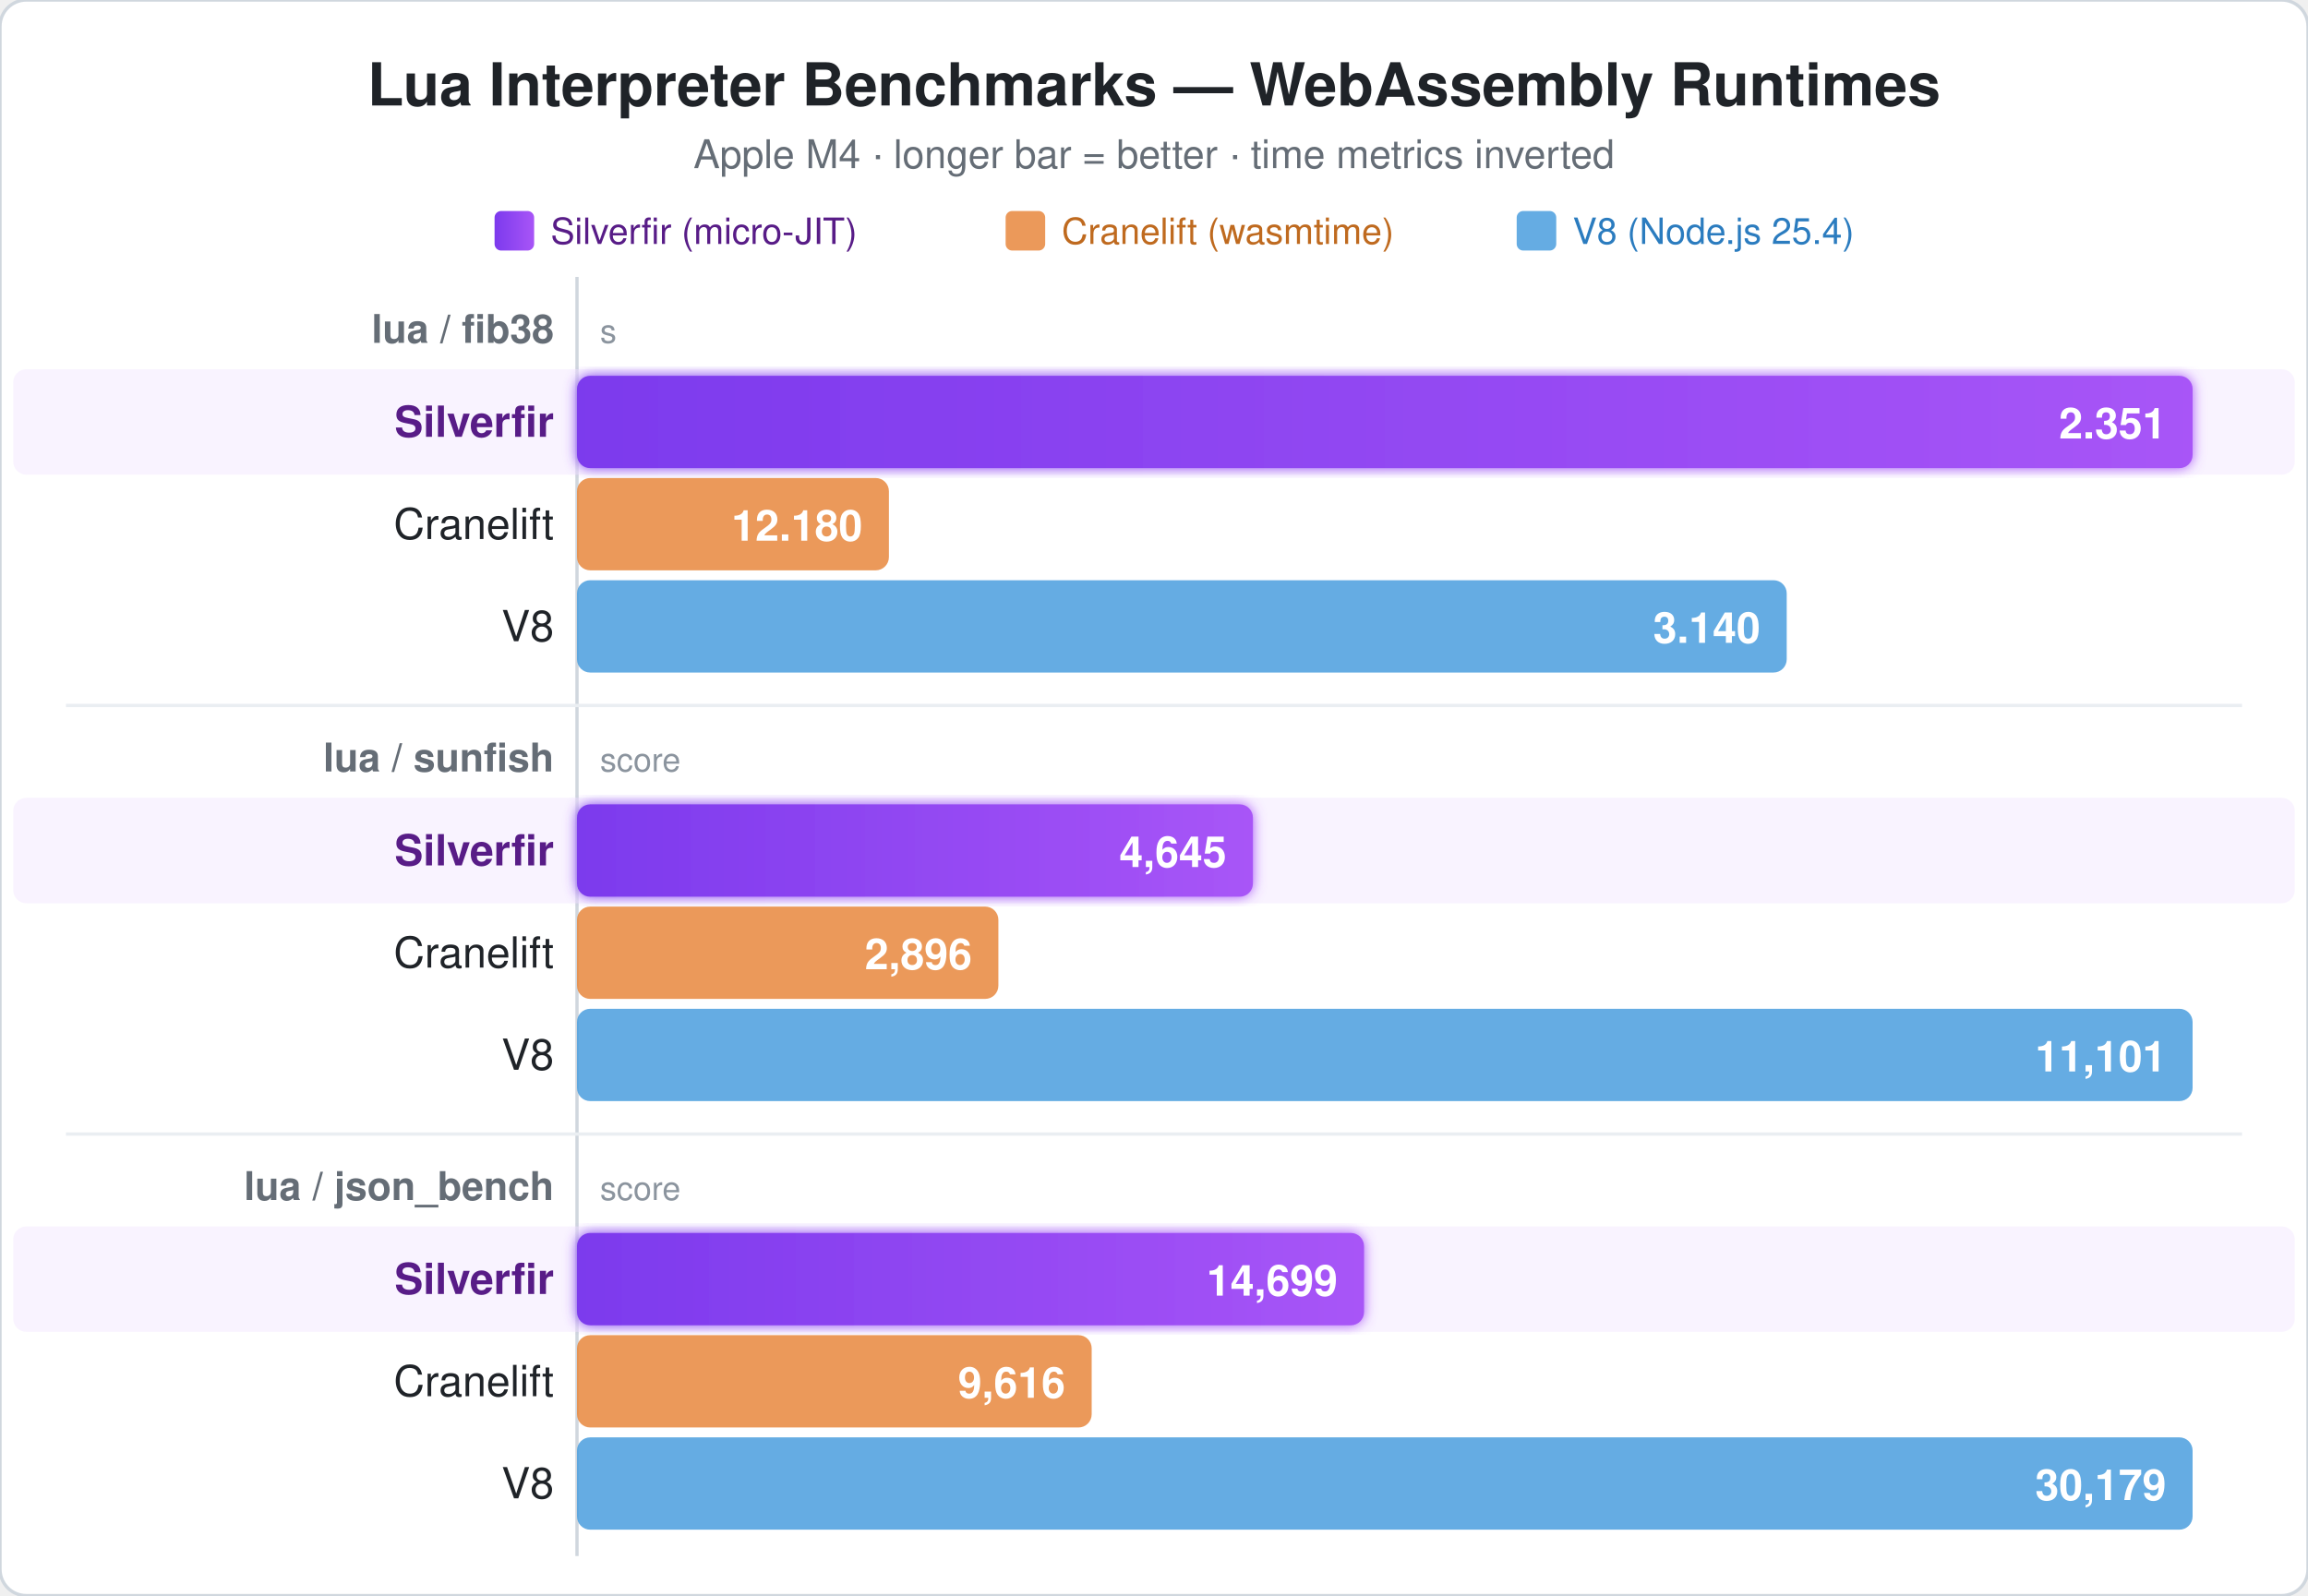
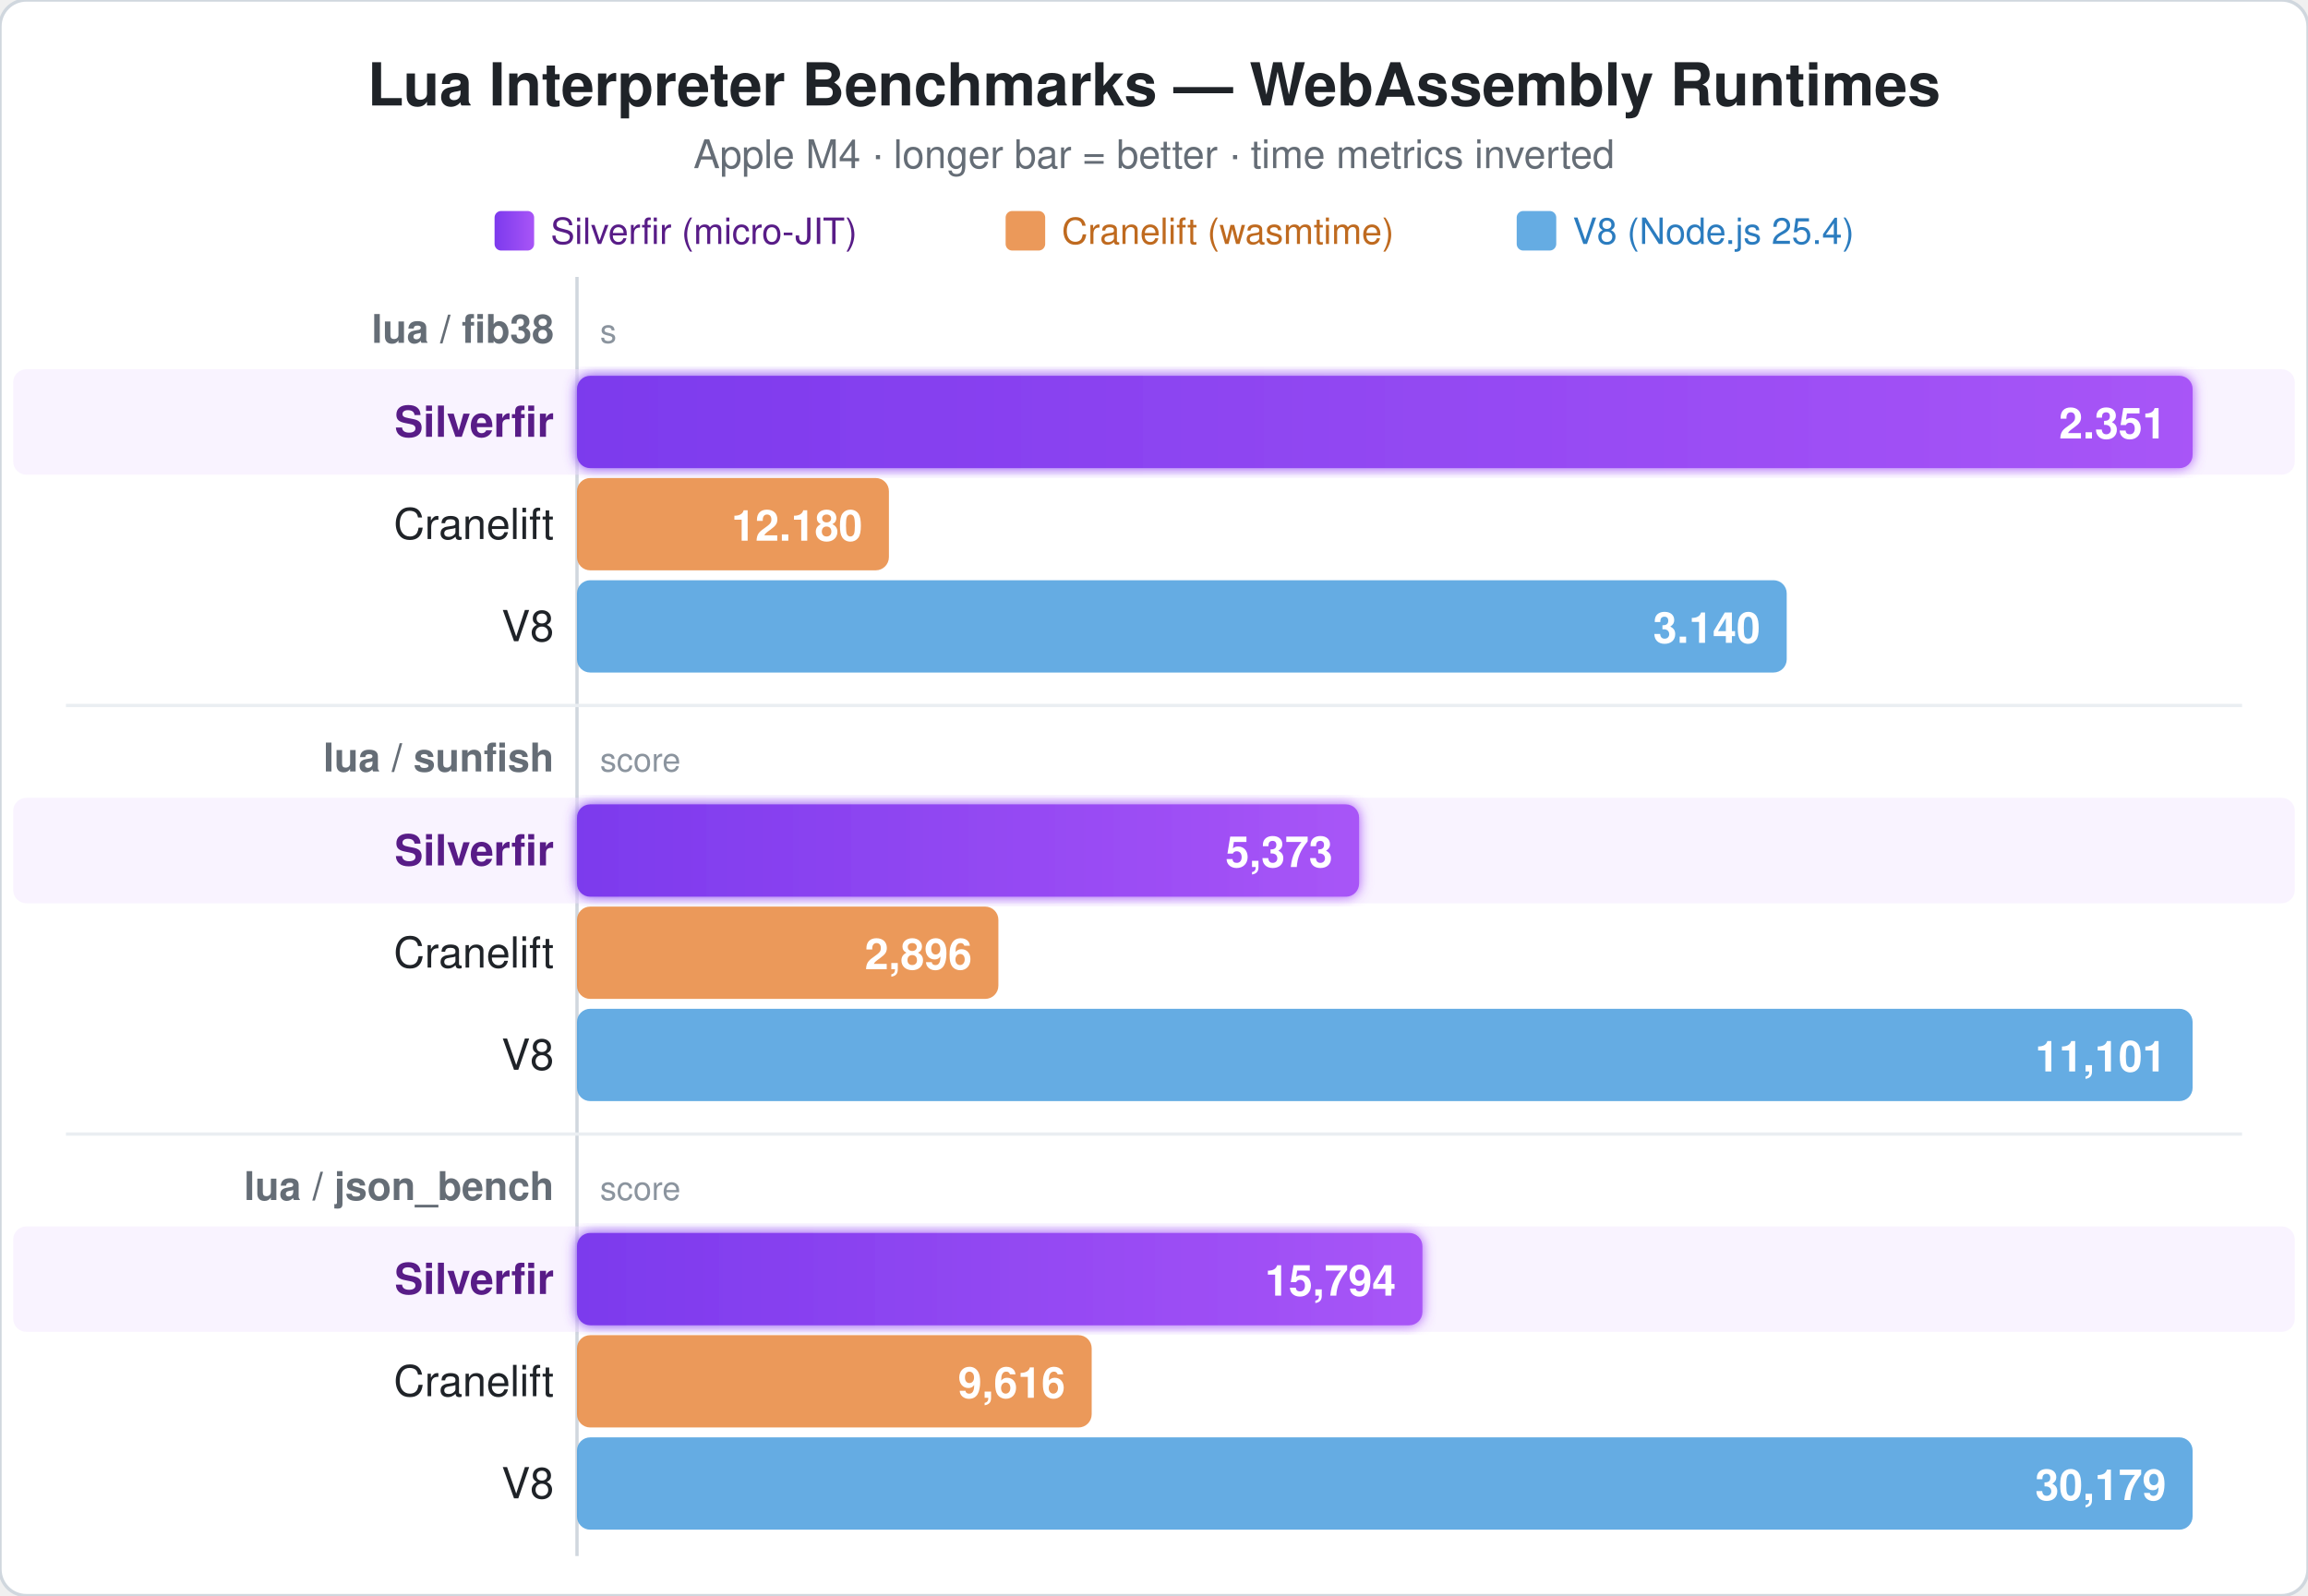
<svg xmlns="http://www.w3.org/2000/svg" role="img" viewBox="0 0 700 484" width="700" height="484">
  <defs>
    <linearGradient id="hlGrad" x1="0" y1="0" x2="1" y2="0">
      <stop offset="0%" stop-color="#7c3aed" />
      <stop offset="100%" stop-color="#a855f7" />
    </linearGradient>
    <filter id="glow">
      <feGaussianBlur stdDeviation="2" result="blur" />
      <feMerge>
        <feMergeNode in="blur" />
        <feMergeNode in="SourceGraphic" />
      </feMerge>
    </filter>
  </defs>
  <rect width="700" height="484" rx="8" ry="8" fill="#ffffff" stroke="#d0d7de" stroke-width="1" />
  <text x="350.0" y="32" text-anchor="middle" fill="#1f2328" font-family="Segoe UI,Helvetica,Arial,sans-serif" font-size="18" font-weight="600">Lua Interpreter Benchmarks — WebAssembly Runtimes</text>
  <text x="350.0" y="51" text-anchor="middle" fill="#656d76" font-family="Segoe UI,Helvetica,Arial,sans-serif" font-size="12">Apple M4  ·  longer bar = better  ·  time metrics inverted</text>
  <rect x="150.0" y="64" width="12" height="12" rx="2" fill="url(#hlGrad)" />
  <text x="167.0" y="74" fill="#581c87" font-family="Segoe UI,Helvetica,Arial,sans-serif" font-size="11">Silverfir (micro-JIT)</text>
  <rect x="305.0" y="64" width="12" height="12" rx="2" fill="#e8873d" opacity="0.85" />
  <text x="322.0" y="74" fill="#bf6a1f" font-family="Segoe UI,Helvetica,Arial,sans-serif" font-size="11">Cranelift (wasmtime)</text>
  <rect x="460.0" y="64" width="12" height="12" rx="2" fill="#4a9ede" opacity="0.85" />
  <text x="477.0" y="74" fill="#2b7cbf" font-family="Segoe UI,Helvetica,Arial,sans-serif" font-size="11">V8 (Node.js 25.4)</text>
  <line x1="175" y1="84" x2="175" y2="472" stroke="#d0d7de" stroke-width="1" />
  <text x="168" y="104.0" text-anchor="end" fill="#656d76" font-family="Segoe UI,Helvetica,Arial,sans-serif" font-size="12" font-weight="600">lua / fib38</text>
  <text x="182" y="104.0" fill="#8b949e" font-family="Segoe UI,Helvetica,Arial,sans-serif" font-size="10">s</text>
  <rect x="4" y="112" width="692" height="32" rx="4" fill="#f3e8ff" opacity="0.5" />
  <text x="168" y="132.5" text-anchor="end" fill="#581c87" font-family="Segoe UI,Helvetica,Arial,sans-serif" font-size="13" font-weight="700">Silverfir</text>
  <rect x="175" y="114" width="490.0" height="28" rx="4" fill="url(#hlGrad)" filter="url(#glow)">
    <animate attributeName="width" from="0" to="490.0" dur="0.35s" fill="freeze" />
  </rect>
  <text x="657.0" y="133.0" text-anchor="end" fill="#ffffff" font-family="Segoe UI,Helvetica,Arial,sans-serif" font-size="13" font-weight="700">2.351</text>
  <text x="168" y="163.5" text-anchor="end" fill="#1f2328" font-family="Segoe UI,Helvetica,Arial,sans-serif" font-size="13" font-weight="400">Cranelift</text>
  <rect x="175" y="145" width="94.6" height="28" rx="4" fill="#e8873d" opacity="0.85">
    <animate attributeName="width" from="0" to="94.6" dur="0.39s" fill="freeze" />
  </rect>
  <text x="261.6" y="164.0" text-anchor="end" fill="#ffffff" font-family="Segoe UI,Helvetica,Arial,sans-serif" font-size="13" font-weight="700">12.180</text>
  <text x="168" y="194.5" text-anchor="end" fill="#1f2328" font-family="Segoe UI,Helvetica,Arial,sans-serif" font-size="13" font-weight="400">V8</text>
  <rect x="175" y="176" width="366.9" height="28" rx="4" fill="#4a9ede" opacity="0.85">
    <animate attributeName="width" from="0" to="366.9" dur="0.43s" fill="freeze" />
  </rect>
  <text x="533.9" y="195.0" text-anchor="end" fill="#ffffff" font-family="Segoe UI,Helvetica,Arial,sans-serif" font-size="13" font-weight="700">3.140</text>
  <line x1="20" y1="214" x2="680" y2="214" stroke="#eaeef2" stroke-width="1" />
  <text x="168" y="234.0" text-anchor="end" fill="#656d76" font-family="Segoe UI,Helvetica,Arial,sans-serif" font-size="12" font-weight="600">lua / sunfish</text>
  <text x="182" y="234.0" fill="#8b949e" font-family="Segoe UI,Helvetica,Arial,sans-serif" font-size="10">score</text>
  <rect x="4" y="242" width="692" height="32" rx="4" fill="#f3e8ff" opacity="0.5" />
  <text x="168" y="262.5" text-anchor="end" fill="#581c87" font-family="Segoe UI,Helvetica,Arial,sans-serif" font-size="13" font-weight="700">Silverfir</text>
-   <rect x="175" y="244" width="205.0" height="28" rx="4" fill="url(#hlGrad)" filter="url(#glow)">
-     <animate attributeName="width" from="0" to="205.0" dur="0.39s" fill="freeze" />
+   <rect x="175" y="244" width="237.2" height="28" rx="4" fill="url(#hlGrad)" filter="url(#glow)">
+     <animate attributeName="width" from="0" to="237.2" dur="0.39s" fill="freeze" />
  </rect>
-   <text x="372.0" y="263.0" text-anchor="end" fill="#ffffff" font-family="Segoe UI,Helvetica,Arial,sans-serif" font-size="13" font-weight="700">4,645</text>
+   <text x="404.2" y="263.0" text-anchor="end" fill="#ffffff" font-family="Segoe UI,Helvetica,Arial,sans-serif" font-size="13" font-weight="700">5,373</text>
  <text x="168" y="293.5" text-anchor="end" fill="#1f2328" font-family="Segoe UI,Helvetica,Arial,sans-serif" font-size="13" font-weight="400">Cranelift</text>
  <rect x="175" y="275" width="127.8" height="28" rx="4" fill="#e8873d" opacity="0.85">
    <animate attributeName="width" from="0" to="127.8" dur="0.43s" fill="freeze" />
  </rect>
  <text x="294.8" y="294.0" text-anchor="end" fill="#ffffff" font-family="Segoe UI,Helvetica,Arial,sans-serif" font-size="13" font-weight="700">2,896</text>
  <text x="168" y="324.5" text-anchor="end" fill="#1f2328" font-family="Segoe UI,Helvetica,Arial,sans-serif" font-size="13" font-weight="400">V8</text>
  <rect x="175" y="306" width="490.0" height="28" rx="4" fill="#4a9ede" opacity="0.85">
    <animate attributeName="width" from="0" to="490.0" dur="0.47s" fill="freeze" />
  </rect>
  <text x="657.0" y="325.0" text-anchor="end" fill="#ffffff" font-family="Segoe UI,Helvetica,Arial,sans-serif" font-size="13" font-weight="700">11,101</text>
  <line x1="20" y1="344" x2="680" y2="344" stroke="#eaeef2" stroke-width="1" />
  <text x="168" y="364.0" text-anchor="end" fill="#656d76" font-family="Segoe UI,Helvetica,Arial,sans-serif" font-size="12" font-weight="600">lua / json_bench</text>
  <text x="182" y="364.0" fill="#8b949e" font-family="Segoe UI,Helvetica,Arial,sans-serif" font-size="10">score</text>
  <rect x="4" y="372" width="692" height="32" rx="4" fill="#f3e8ff" opacity="0.5" />
  <text x="168" y="392.5" text-anchor="end" fill="#581c87" font-family="Segoe UI,Helvetica,Arial,sans-serif" font-size="13" font-weight="700">Silverfir</text>
-   <rect x="175" y="374" width="238.7" height="28" rx="4" fill="url(#hlGrad)" filter="url(#glow)">
-     <animate attributeName="width" from="0" to="238.7" dur="0.43s" fill="freeze" />
+   <rect x="175" y="374" width="256.4" height="28" rx="4" fill="url(#hlGrad)" filter="url(#glow)">
+     <animate attributeName="width" from="0" to="256.4" dur="0.43s" fill="freeze" />
  </rect>
-   <text x="405.7" y="393.0" text-anchor="end" fill="#ffffff" font-family="Segoe UI,Helvetica,Arial,sans-serif" font-size="13" font-weight="700">14,699</text>
+   <text x="423.4" y="393.0" text-anchor="end" fill="#ffffff" font-family="Segoe UI,Helvetica,Arial,sans-serif" font-size="13" font-weight="700">15,794</text>
  <text x="168" y="423.5" text-anchor="end" fill="#1f2328" font-family="Segoe UI,Helvetica,Arial,sans-serif" font-size="13" font-weight="400">Cranelift</text>
  <rect x="175" y="405" width="156.1" height="28" rx="4" fill="#e8873d" opacity="0.85">
    <animate attributeName="width" from="0" to="156.1" dur="0.47s" fill="freeze" />
  </rect>
  <text x="323.1" y="424.0" text-anchor="end" fill="#ffffff" font-family="Segoe UI,Helvetica,Arial,sans-serif" font-size="13" font-weight="700">9,616</text>
  <text x="168" y="454.5" text-anchor="end" fill="#1f2328" font-family="Segoe UI,Helvetica,Arial,sans-serif" font-size="13" font-weight="400">V8</text>
  <rect x="175" y="436" width="490.0" height="28" rx="4" fill="#4a9ede" opacity="0.85">
    <animate attributeName="width" from="0" to="490.0" dur="0.51s" fill="freeze" />
  </rect>
  <text x="657.0" y="455.0" text-anchor="end" fill="#ffffff" font-family="Segoe UI,Helvetica,Arial,sans-serif" font-size="13" font-weight="700">30,179</text>
</svg>
